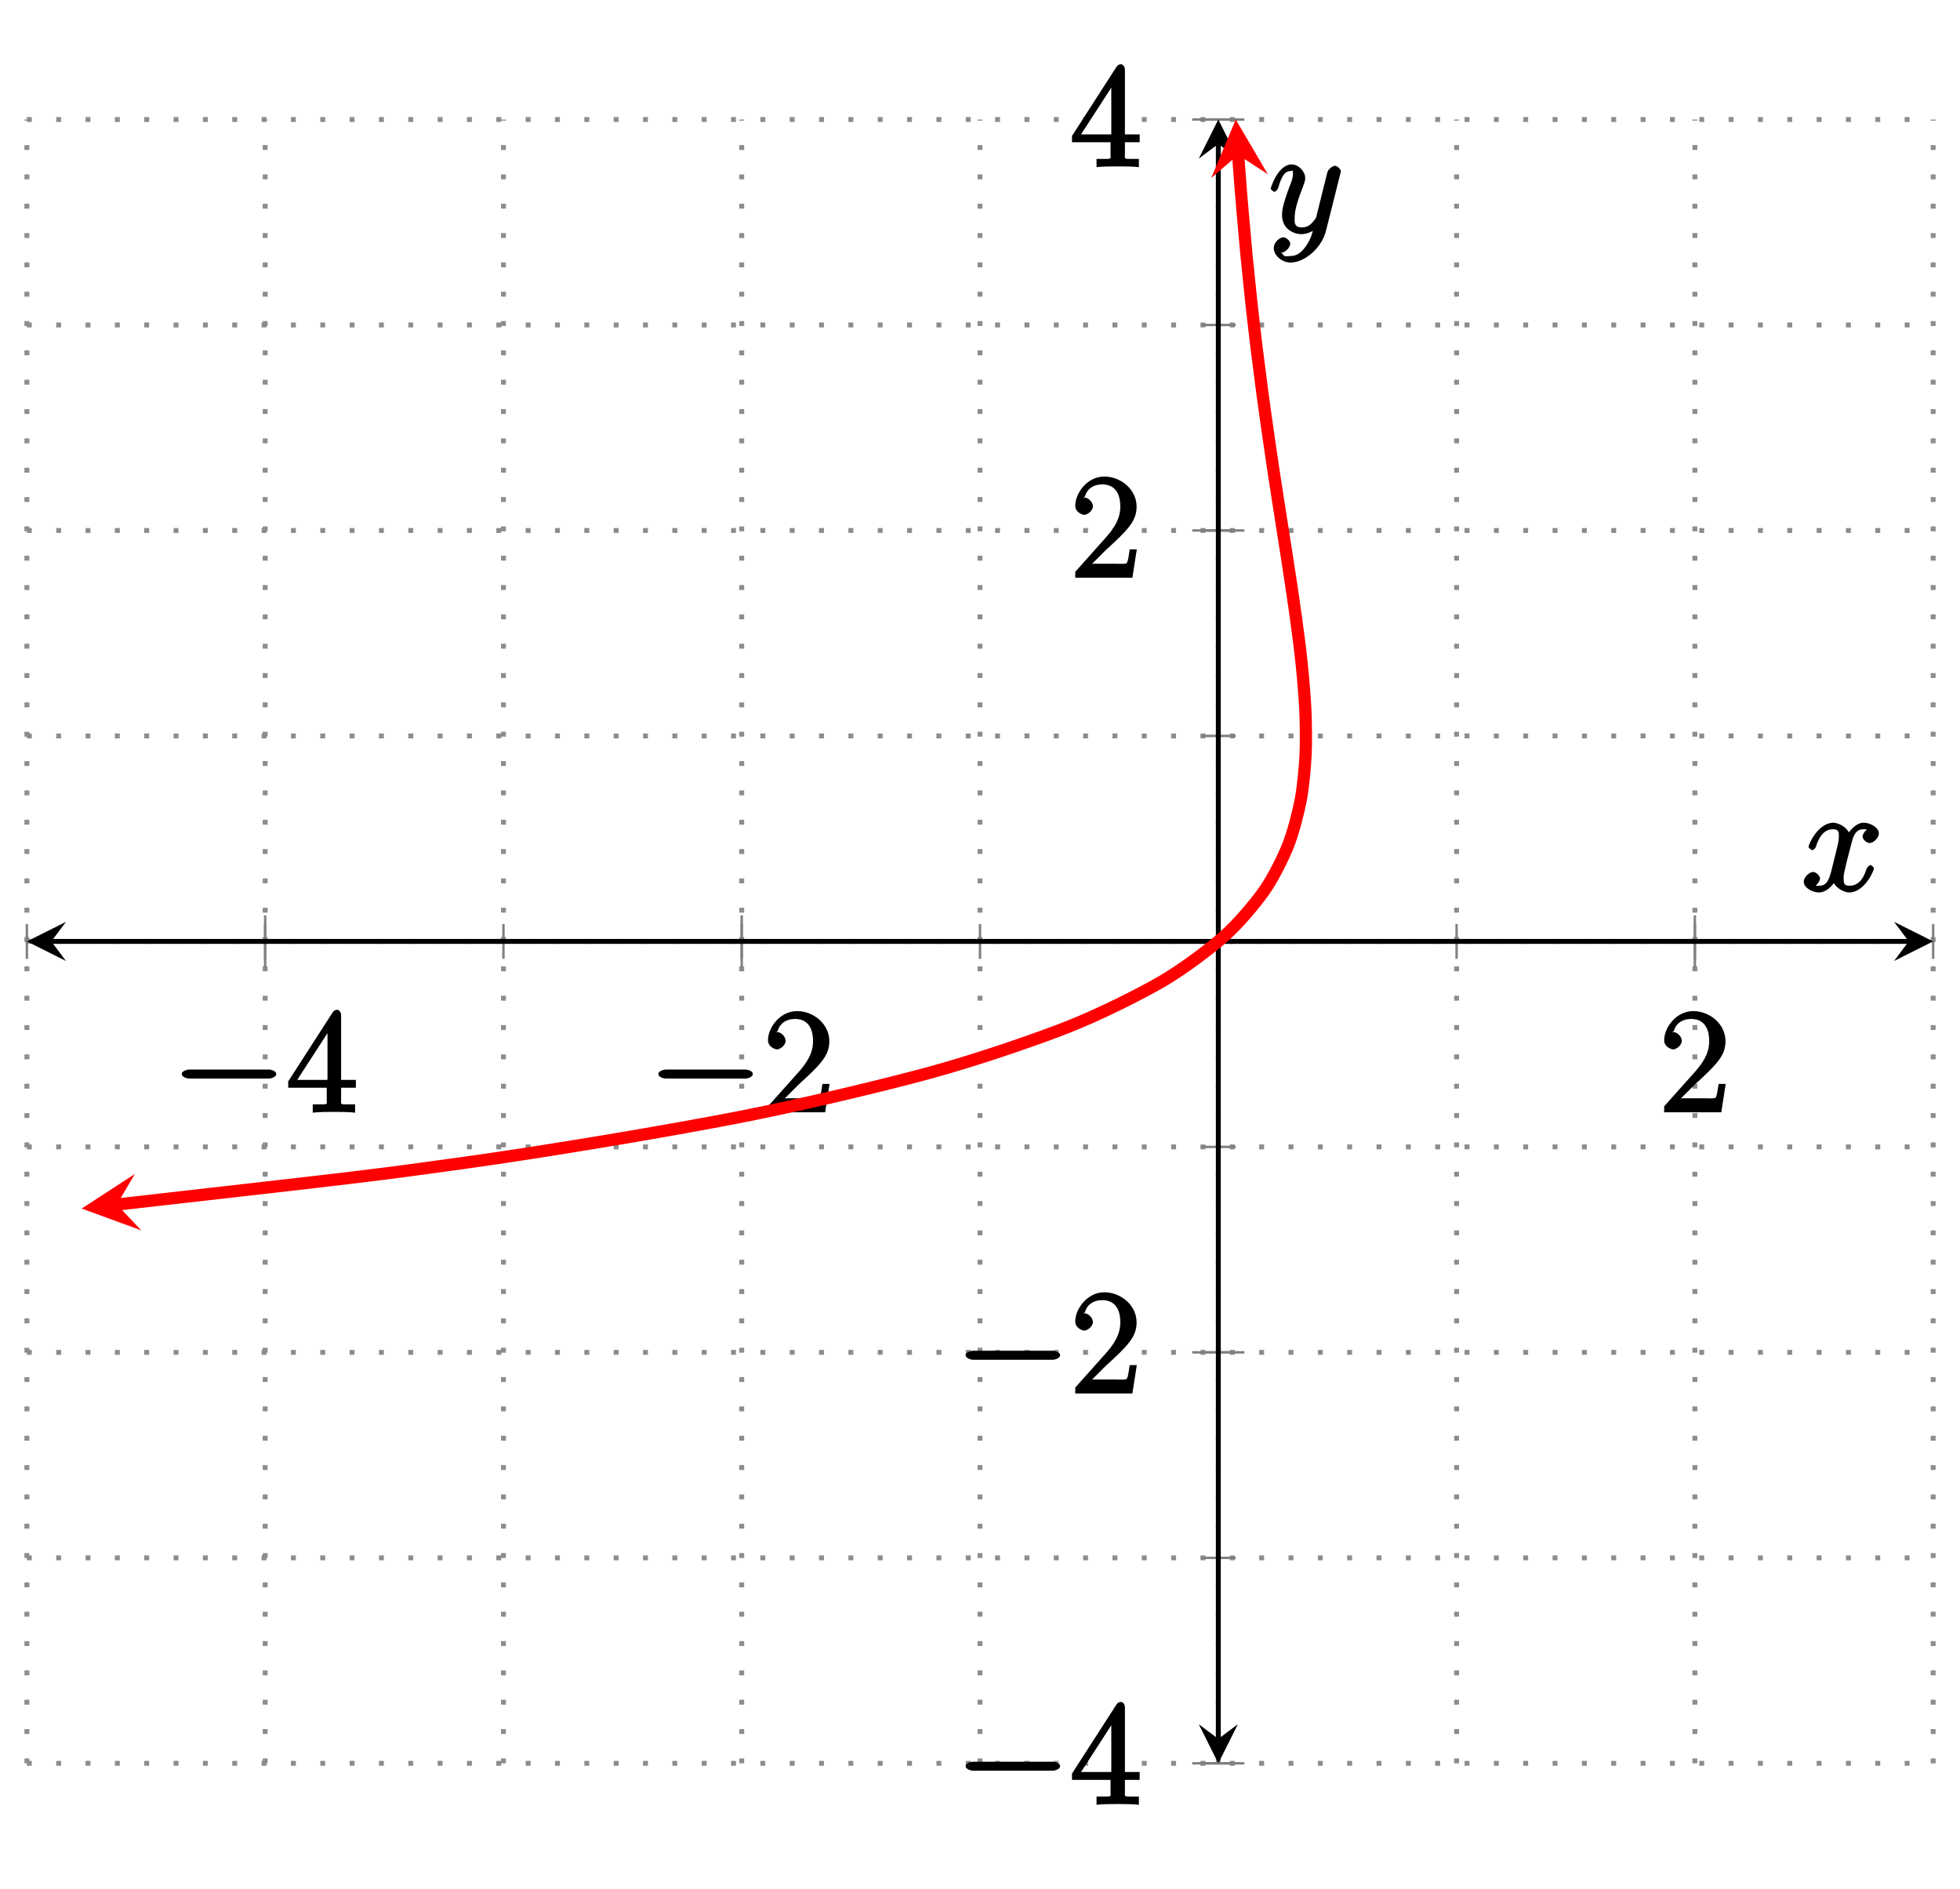
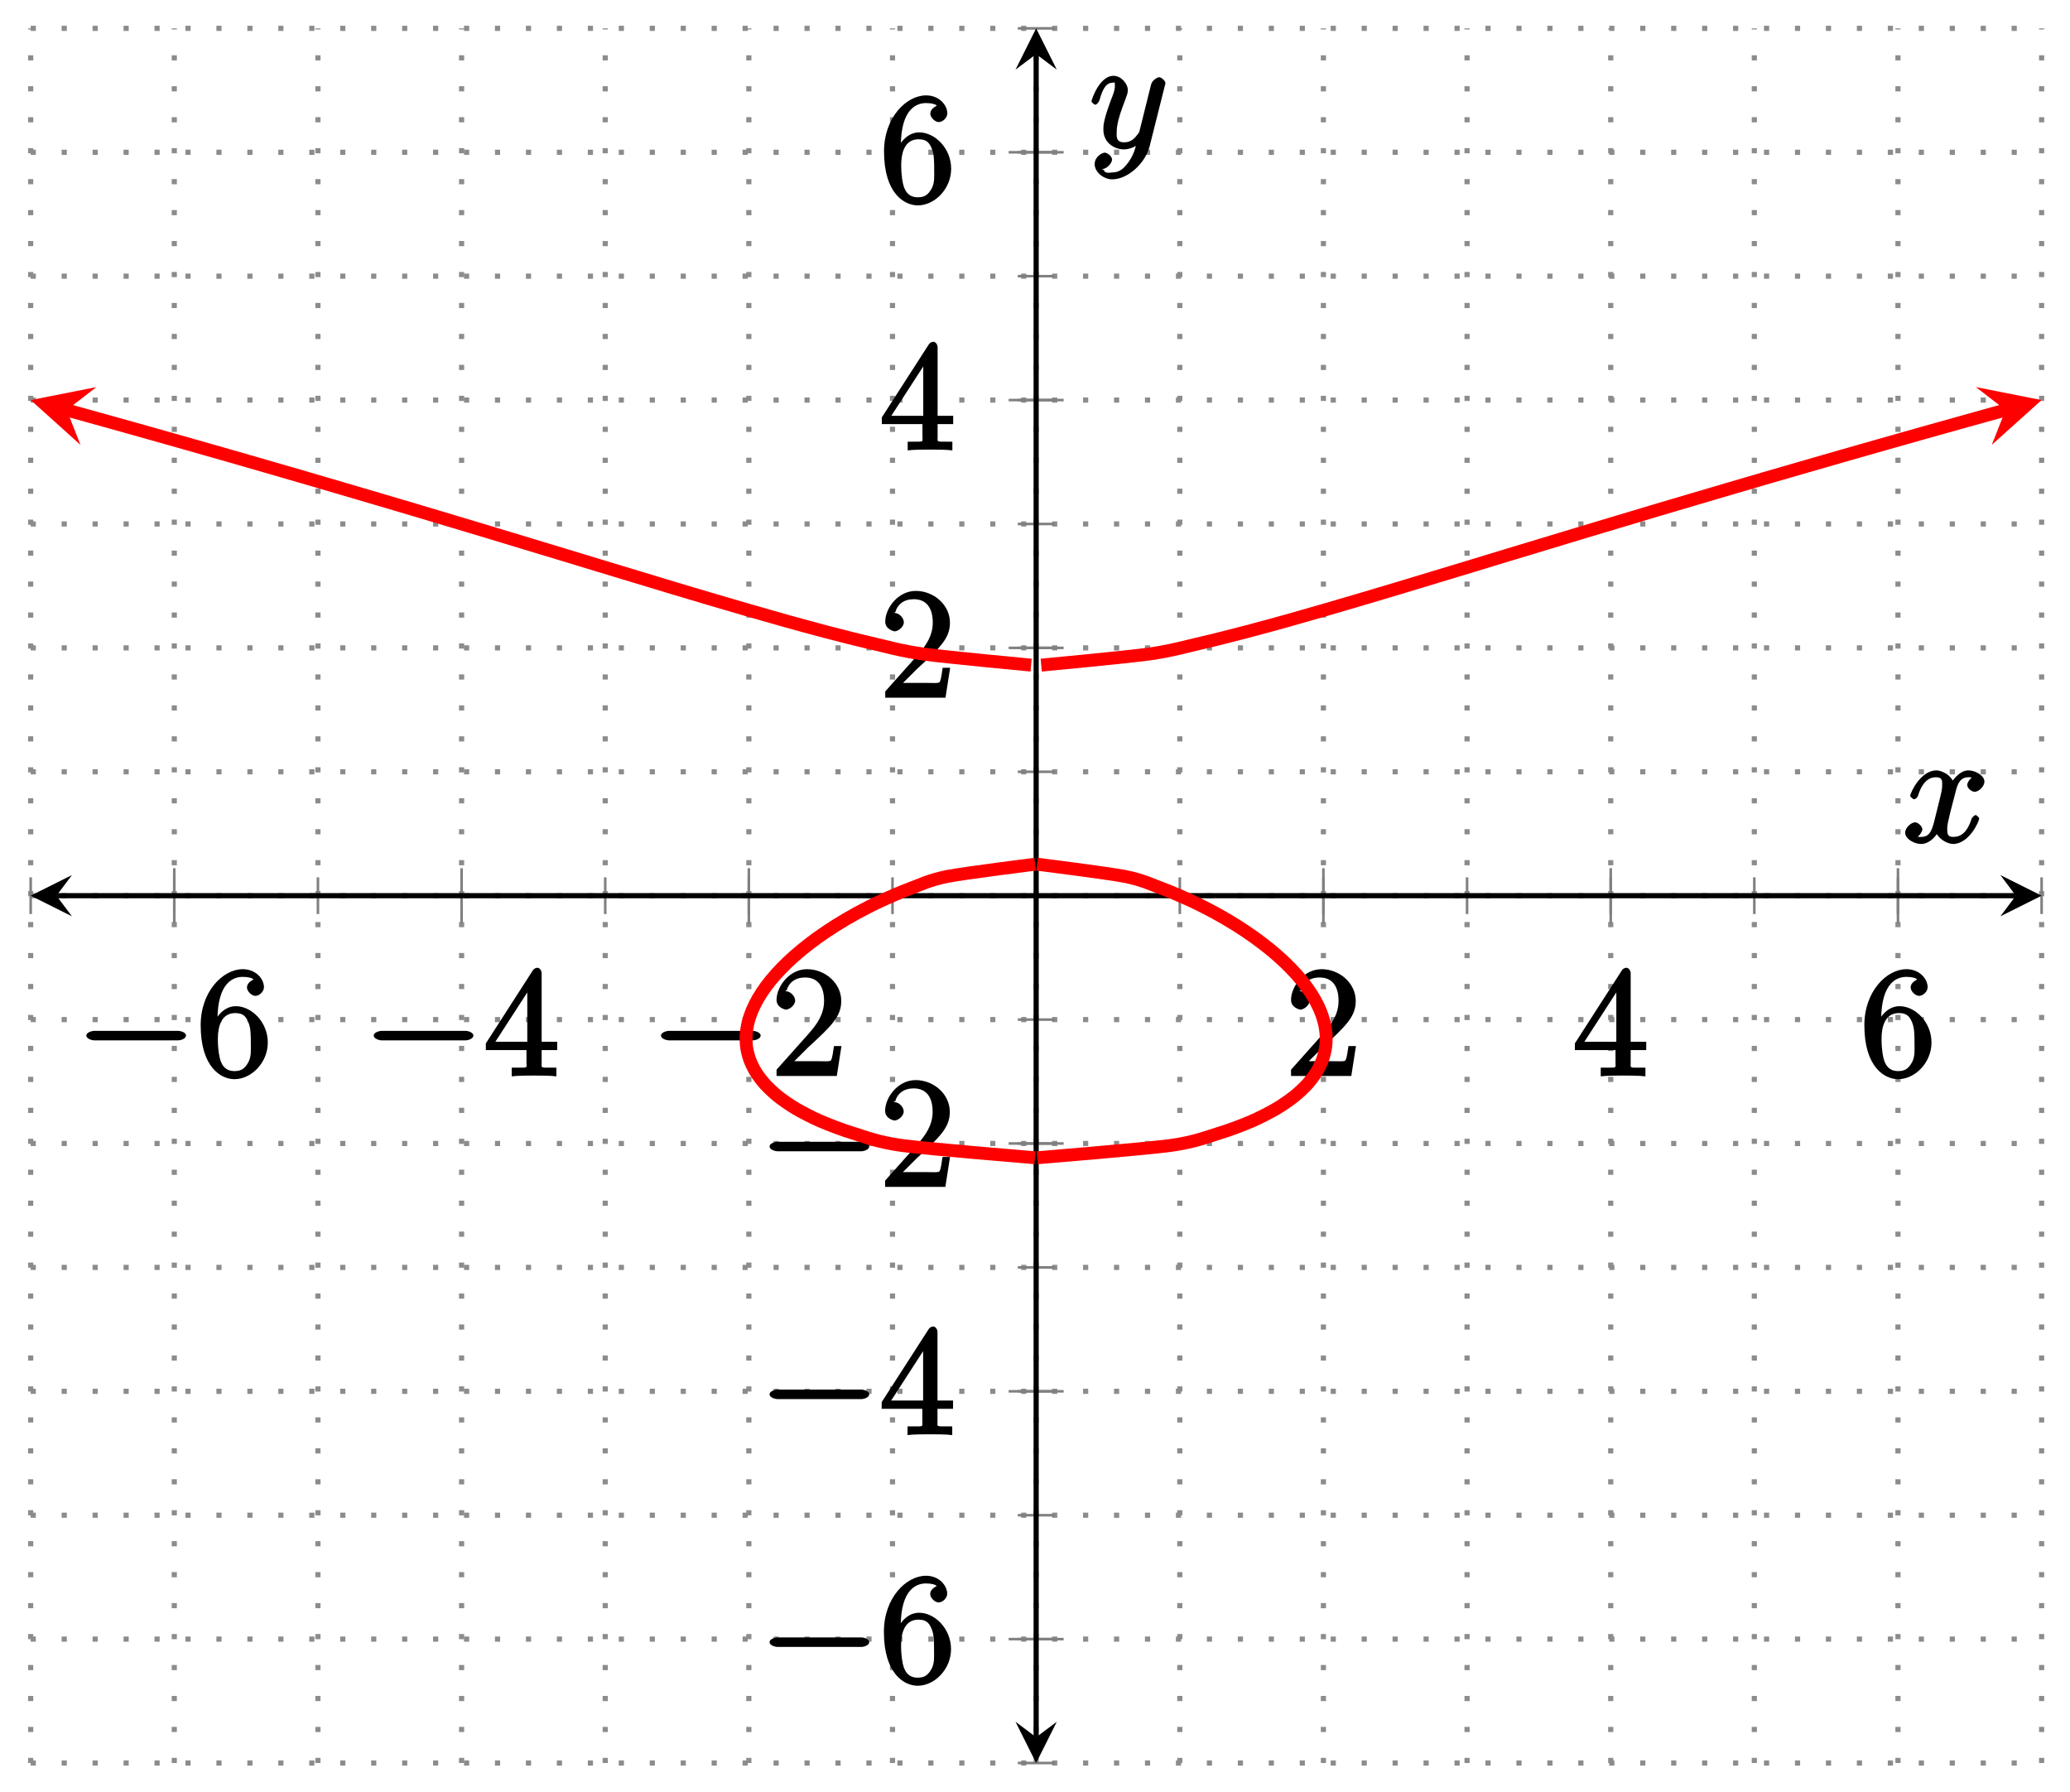
- <svg xmlns="http://www.w3.org/2000/svg" xmlns:xlink="http://www.w3.org/1999/xlink" width="159.79pt" height="154.03pt" viewBox="0 0 159.79 154.03" version="1.1">
+ <svg xmlns="http://www.w3.org/2000/svg" xmlns:xlink="http://www.w3.org/1999/xlink" width="159.97pt" height="138.42pt" viewBox="0 0 159.97 138.42" version="1.1">
  <defs>
    <g>
      <symbol overflow="visible" id="glyph0-0">
        <path style="stroke:none;" d="" />
      </symbol>
      <symbol overflow="visible" id="glyph0-1">
        <path style="stroke:none;" d="M 7.875 -2.75 C 8.078 -2.75 8.484 -2.875 8.484 -3.125 C 8.484 -3.359 8.078 -3.484 7.875 -3.484 L 1.406 -3.484 C 1.203 -3.484 0.781 -3.359 0.781 -3.125 C 0.781 -2.875 1.203 -2.75 1.406 -2.75 Z M 7.875 -2.75 " />
      </symbol>
      <symbol overflow="visible" id="glyph1-0">
        <path style="stroke:none;" d="" />
      </symbol>
      <symbol overflow="visible" id="glyph1-1">
+         <path style="stroke:none;" d="M 1.625 -4.297 C 1.625 -7.328 2.938 -7.656 3.578 -7.656 C 4.016 -7.656 4.328 -7.562 4.391 -7.469 C 4.531 -7.469 3.906 -7.312 3.906 -6.828 C 3.906 -6.562 4.25 -6.188 4.562 -6.188 C 4.859 -6.188 5.219 -6.516 5.219 -6.859 C 5.219 -7.484 4.609 -8.25 3.578 -8.25 C 2.062 -8.25 0.328 -6.547 0.328 -3.922 C 0.328 -0.641 1.922 0.25 2.938 0.25 C 4.25 0.25 5.516 -1.031 5.516 -2.578 C 5.516 -4.172 4.25 -5.391 3.047 -5.391 C 1.984 -5.391 1.422 -4.312 1.297 -3.984 L 1.625 -3.984 Z M 2.938 -0.375 C 2.188 -0.375 1.984 -0.891 1.875 -1.141 C 1.766 -1.453 1.656 -2.031 1.656 -2.875 C 1.656 -3.812 1.922 -4.859 3 -4.859 C 3.656 -4.859 3.844 -4.547 4.016 -4.141 C 4.203 -3.703 4.203 -3.109 4.203 -2.594 C 4.203 -1.984 4.25 -1.547 4.031 -1.094 C 3.734 -0.531 3.422 -0.375 2.938 -0.375 Z M 2.938 -0.375 " />
+       </symbol>
+       <symbol overflow="visible" id="glyph1-2">
        <path style="stroke:none;" d="M 4.469 -7.922 C 4.469 -8.156 4.312 -8.359 4.141 -8.359 C 4.047 -8.359 3.891 -8.312 3.797 -8.172 L 0.156 -2.516 L 0.156 -2 L 3.297 -2 L 3.297 -1.047 C 3.297 -0.609 3.438 -0.641 2.562 -0.641 L 2.156 -0.641 L 2.156 0.031 C 2.609 -0.031 3.547 -0.031 3.891 -0.031 C 4.219 -0.031 5.172 -0.031 5.609 0.031 L 5.609 -0.641 L 5.219 -0.641 C 4.344 -0.641 4.469 -0.609 4.469 -1.047 L 4.469 -2 L 5.672 -2 L 5.672 -2.641 L 4.469 -2.641 Z M 3.359 -7 L 3.359 -2.641 L 0.891 -2.641 L 3.641 -6.891 Z M 3.359 -7 " />
      </symbol>
-       <symbol overflow="visible" id="glyph1-2">
+       <symbol overflow="visible" id="glyph1-3">
        <path style="stroke:none;" d="M 5.266 -2.312 L 4.859 -2.312 C 4.797 -1.953 4.75 -1.406 4.625 -1.203 C 4.547 -1.094 3.984 -1.141 3.625 -1.141 L 1.406 -1.141 L 1.516 -0.891 C 1.844 -1.156 2.562 -1.922 2.875 -2.219 C 4.703 -3.891 5.422 -4.609 5.422 -5.797 C 5.422 -7.172 4.172 -8.25 2.781 -8.25 C 1.406 -8.25 0.422 -6.906 0.422 -5.875 C 0.422 -5.266 1.109 -5.125 1.141 -5.125 C 1.406 -5.125 1.859 -5.453 1.859 -5.828 C 1.859 -6.172 1.484 -6.547 1.141 -6.547 C 1.047 -6.547 1.016 -6.547 1.203 -6.609 C 1.359 -7.203 1.859 -7.609 2.625 -7.609 C 3.641 -7.609 4.094 -6.891 4.094 -5.797 C 4.094 -4.781 3.562 -4 2.875 -3.234 L 0.422 -0.484 L 0.422 0 L 5.078 0 L 5.438 -2.312 Z M 5.266 -2.312 " />
      </symbol>
      <symbol overflow="visible" id="glyph2-0">
        <path style="stroke:none;" d="" />
      </symbol>
      <symbol overflow="visible" id="glyph2-1">
        <path style="stroke:none;" d="M 5.672 -5.172 C 5.281 -5.109 4.969 -4.656 4.969 -4.438 C 4.969 -4.141 5.359 -3.906 5.531 -3.906 C 5.891 -3.906 6.297 -4.359 6.297 -4.688 C 6.297 -5.188 5.562 -5.562 5.062 -5.562 C 4.344 -5.562 3.766 -4.703 3.656 -4.469 L 3.984 -4.469 C 3.703 -5.359 2.812 -5.562 2.594 -5.562 C 1.375 -5.562 0.562 -3.844 0.562 -3.578 C 0.562 -3.531 0.781 -3.328 0.859 -3.328 C 0.953 -3.328 1.094 -3.438 1.156 -3.578 C 1.562 -4.922 2.219 -5.031 2.562 -5.031 C 3.094 -5.031 3.031 -4.672 3.031 -4.391 C 3.031 -4.125 2.969 -3.844 2.828 -3.281 L 2.422 -1.641 C 2.234 -0.922 2.062 -0.422 1.422 -0.422 C 1.359 -0.422 1.172 -0.375 0.922 -0.531 L 0.812 -0.281 C 1.25 -0.359 1.5 -0.859 1.5 -1 C 1.5 -1.25 1.156 -1.547 0.938 -1.547 C 0.641 -1.547 0.172 -1.141 0.172 -0.75 C 0.172 -0.25 0.891 0.125 1.406 0.125 C 1.984 0.125 2.5 -0.375 2.75 -0.859 L 2.469 -0.969 C 2.672 -0.266 3.438 0.125 3.875 0.125 C 5.094 0.125 5.891 -1.594 5.891 -1.859 C 5.891 -1.906 5.688 -2.109 5.625 -2.109 C 5.516 -2.109 5.328 -1.906 5.297 -1.812 C 4.969 -0.75 4.453 -0.422 3.906 -0.422 C 3.484 -0.422 3.422 -0.578 3.422 -1.062 C 3.422 -1.328 3.469 -1.516 3.656 -2.312 L 4.078 -3.938 C 4.25 -4.656 4.5 -5.031 5.062 -5.031 C 5.078 -5.031 5.297 -5.062 5.547 -4.906 Z M 5.672 -5.172 " />
      </symbol>
      <symbol overflow="visible" id="glyph2-2">
        <path style="stroke:none;" d="M 3.031 1.094 C 2.703 1.547 2.359 1.906 1.766 1.906 C 1.625 1.906 1.203 2.031 1.109 1.703 C 0.906 1.641 0.969 1.641 0.984 1.641 C 1.344 1.641 1.75 1.188 1.75 0.906 C 1.75 0.641 1.359 0.375 1.188 0.375 C 0.984 0.375 0.406 0.688 0.406 1.266 C 0.406 1.875 1.094 2.438 1.766 2.438 C 2.969 2.438 4.328 1.188 4.656 -0.125 L 5.828 -4.797 C 5.844 -4.859 5.875 -4.922 5.875 -5 C 5.875 -5.172 5.562 -5.453 5.391 -5.453 C 5.281 -5.453 4.859 -5.25 4.766 -4.891 L 3.891 -1.375 C 3.828 -1.156 3.875 -1.25 3.781 -1.109 C 3.531 -0.781 3.266 -0.422 2.688 -0.422 C 2.016 -0.422 2.109 -0.922 2.109 -1.25 C 2.109 -1.922 2.438 -2.844 2.766 -3.703 C 2.891 -4.047 2.969 -4.219 2.969 -4.453 C 2.969 -4.953 2.453 -5.562 1.859 -5.562 C 0.766 -5.562 0.156 -3.688 0.156 -3.578 C 0.156 -3.531 0.375 -3.328 0.453 -3.328 C 0.562 -3.328 0.734 -3.531 0.781 -3.688 C 1.062 -4.703 1.359 -5.031 1.828 -5.031 C 1.938 -5.031 1.969 -5.172 1.969 -4.781 C 1.969 -4.469 1.844 -4.125 1.656 -3.672 C 1.078 -2.109 1.078 -1.703 1.078 -1.422 C 1.078 -0.281 2.062 0.125 2.656 0.125 C 3 0.125 3.531 -0.031 3.844 -0.344 L 3.688 -0.516 C 3.516 0.141 3.438 0.5 3.031 1.094 Z M 3.031 1.094 " />
      </symbol>
    </g>
    <clipPath id="clip1">
-       <path d="M 2.191 9.746 L 121 9.746 L 121 113 L 2.191 113 Z M 2.191 9.746 " />
+       <path d="M 66 17 L 157.777 17 L 157.777 66 L 66 66 Z M 66 17 " />
    </clipPath>
    <clipPath id="clip2">
-       <path d="M 98 9.746 L 104 9.746 L 104 15 L 98 15 Z M 98 9.746 " />
+       <path d="M 152 29 L 157.777 29 L 157.777 35 L 152 35 Z M 152 29 " />
+     </clipPath>
+     <clipPath id="clip3">
+       <path d="M 2.371 17 L 94 17 L 94 66 L 2.371 66 Z M 2.371 17 " />
+     </clipPath>
+     <clipPath id="clip4">
+       <path d="M 2.371 29 L 8 29 L 8 35 L 2.371 35 Z M 2.371 29 " />
    </clipPath>
  </defs>
  <g id="surface1">
-     <path style="fill:none;stroke-width:0.399;stroke-linecap:butt;stroke-linejoin:miter;stroke:rgb(54.999%,54.999%,54.999%);stroke-opacity:1;stroke-dasharray:0.399,1.993;stroke-miterlimit:10;" d="M 0.001 0.001 L 0.001 134.044 M 19.427 0.001 L 19.427 134.044 M 38.853 0.001 L 38.853 134.044 M 58.279 0.001 L 58.279 134.044 M 77.705 0.001 L 77.705 134.044 M 97.134 0.001 L 97.134 134.044 M 116.56 0.001 L 116.56 134.044 M 135.986 0.001 L 135.986 134.044 M 155.412 0.001 L 155.412 134.044 " transform="matrix(1,0,0,-1,2.19,143.79)" />
-     <path style="fill:none;stroke-width:0.399;stroke-linecap:butt;stroke-linejoin:miter;stroke:rgb(54.999%,54.999%,54.999%);stroke-opacity:1;stroke-dasharray:0.399,1.993;stroke-miterlimit:10;" d="M 0.001 0.001 L 155.412 0.001 M 0.001 16.755 L 155.412 16.755 M 0.001 33.513 L 155.412 33.513 M 0.001 50.267 L 155.412 50.267 M 0.001 67.024 L 155.412 67.024 M 0.001 83.778 L 155.412 83.778 M 0.001 100.532 L 155.412 100.532 M 0.001 117.29 L 155.412 117.29 M 0.001 134.044 L 155.412 134.044 " transform="matrix(1,0,0,-1,2.19,143.79)" />
-     <path style="fill:none;stroke-width:0.199;stroke-linecap:butt;stroke-linejoin:miter;stroke:rgb(50%,50%,50%);stroke-opacity:1;stroke-miterlimit:10;" d="M 0.001 65.606 L 0.001 68.438 M 19.427 65.606 L 19.427 68.438 M 38.853 65.606 L 38.853 68.438 M 58.279 65.606 L 58.279 68.438 M 77.705 65.606 L 77.705 68.438 M 97.134 65.606 L 97.134 68.438 M 116.56 65.606 L 116.56 68.438 M 135.986 65.606 L 135.986 68.438 M 155.412 65.606 L 155.412 68.438 " transform="matrix(1,0,0,-1,2.19,143.79)" />
-     <path style="fill:none;stroke-width:0.199;stroke-linecap:butt;stroke-linejoin:miter;stroke:rgb(50%,50%,50%);stroke-opacity:1;stroke-miterlimit:10;" d="M 19.427 64.895 L 19.427 69.149 M 58.279 64.895 L 58.279 69.149 M 135.986 64.895 L 135.986 69.149 " transform="matrix(1,0,0,-1,2.19,143.79)" />
-     <path style="fill:none;stroke-width:0.199;stroke-linecap:butt;stroke-linejoin:miter;stroke:rgb(50%,50%,50%);stroke-opacity:1;stroke-miterlimit:10;" d="M 95.716 0.001 L 98.552 0.001 M 95.716 16.755 L 98.552 16.755 M 95.716 33.513 L 98.552 33.513 M 95.716 50.267 L 98.552 50.267 M 95.716 67.024 L 98.552 67.024 M 95.716 83.778 L 98.552 83.778 M 95.716 100.532 L 98.552 100.532 M 95.716 117.29 L 98.552 117.29 M 95.716 134.044 L 98.552 134.044 " transform="matrix(1,0,0,-1,2.19,143.79)" />
-     <path style="fill:none;stroke-width:0.199;stroke-linecap:butt;stroke-linejoin:miter;stroke:rgb(50%,50%,50%);stroke-opacity:1;stroke-miterlimit:10;" d="M 95.005 0.001 L 99.259 0.001 M 95.005 33.513 L 99.259 33.513 M 95.005 100.532 L 99.259 100.532 M 95.005 134.044 L 99.259 134.044 " transform="matrix(1,0,0,-1,2.19,143.79)" />
-     <path style="fill:none;stroke-width:0.399;stroke-linecap:butt;stroke-linejoin:miter;stroke:rgb(0%,0%,0%);stroke-opacity:1;stroke-miterlimit:10;" d="M 1.994 67.024 L 153.419 67.024 " transform="matrix(1,0,0,-1,2.19,143.79)" />
-     <path style=" stroke:none;fill-rule:nonzero;fill:rgb(0%,0%,0%);fill-opacity:1;" d="M 2.191 76.766 L 5.379 78.363 L 4.184 76.766 L 5.379 75.172 " />
-     <path style=" stroke:none;fill-rule:nonzero;fill:rgb(0%,0%,0%);fill-opacity:1;" d="M 157.602 76.766 L 154.414 75.172 L 155.609 76.766 L 154.414 78.363 " />
-     <path style="fill:none;stroke-width:0.399;stroke-linecap:butt;stroke-linejoin:miter;stroke:rgb(0%,0%,0%);stroke-opacity:1;stroke-miterlimit:10;" d="M 97.134 1.993 L 97.134 132.052 " transform="matrix(1,0,0,-1,2.19,143.79)" />
-     <path style=" stroke:none;fill-rule:nonzero;fill:rgb(0%,0%,0%);fill-opacity:1;" d="M 99.324 143.789 L 100.918 140.602 L 99.324 141.797 L 97.73 140.602 " />
-     <path style=" stroke:none;fill-rule:nonzero;fill:rgb(0%,0%,0%);fill-opacity:1;" d="M 99.324 9.746 L 97.73 12.934 L 99.324 11.738 L 100.918 12.934 " />
+     <path style="fill:none;stroke-width:0.399;stroke-linecap:butt;stroke-linejoin:miter;stroke:rgb(54.999%,54.999%,54.999%);stroke-opacity:1;stroke-dasharray:0.399,1.993;stroke-miterlimit:10;" d="M 0.001 -0 L 0.001 134.039 M 11.099 -0 L 11.099 134.039 M 22.2 -0 L 22.2 134.039 M 33.302 -0 L 33.302 134.039 M 44.403 -0 L 44.403 134.039 M 55.501 -0 L 55.501 134.039 M 66.603 -0 L 66.603 134.039 M 77.704 -0 L 77.704 134.039 M 88.806 -0 L 88.806 134.039 M 99.903 -0 L 99.903 134.039 M 111.005 -0 L 111.005 134.039 M 122.107 -0 L 122.107 134.039 M 133.204 -0 L 133.204 134.039 M 144.306 -0 L 144.306 134.039 M 155.407 -0 L 155.407 134.039 " transform="matrix(1,0,0,-1,2.37,136.23)" />
+     <path style="fill:none;stroke-width:0.399;stroke-linecap:butt;stroke-linejoin:miter;stroke:rgb(54.999%,54.999%,54.999%);stroke-opacity:1;stroke-dasharray:0.399,1.993;stroke-miterlimit:10;" d="M 0.001 -0 L 155.407 -0 M 0.001 9.574 L 155.407 9.574 M 0.001 19.148 L 155.407 19.148 M 0.001 28.722 L 155.407 28.722 M 0.001 38.296 L 155.407 38.296 M 0.001 47.871 L 155.407 47.871 M 0.001 57.445 L 155.407 57.445 M 0.001 67.019 L 155.407 67.019 M 0.001 76.593 L 155.407 76.593 M 0.001 86.168 L 155.407 86.168 M 0.001 95.742 L 155.407 95.742 M 0.001 105.316 L 155.407 105.316 M 0.001 114.89 L 155.407 114.89 M 0.001 124.464 L 155.407 124.464 M 0.001 134.039 L 155.407 134.039 " transform="matrix(1,0,0,-1,2.37,136.23)" />
+     <path style="fill:none;stroke-width:0.199;stroke-linecap:butt;stroke-linejoin:miter;stroke:rgb(50%,50%,50%);stroke-opacity:1;stroke-miterlimit:10;" d="M 0.001 65.601 L 0.001 68.437 M 11.099 65.601 L 11.099 68.437 M 22.2 65.601 L 22.2 68.437 M 33.302 65.601 L 33.302 68.437 M 44.403 65.601 L 44.403 68.437 M 55.501 65.601 L 55.501 68.437 M 66.603 65.601 L 66.603 68.437 M 77.704 65.601 L 77.704 68.437 M 88.806 65.601 L 88.806 68.437 M 99.903 65.601 L 99.903 68.437 M 111.005 65.601 L 111.005 68.437 M 122.107 65.601 L 122.107 68.437 M 133.204 65.601 L 133.204 68.437 M 144.306 65.601 L 144.306 68.437 M 155.407 65.601 L 155.407 68.437 " transform="matrix(1,0,0,-1,2.37,136.23)" />
+     <path style="fill:none;stroke-width:0.199;stroke-linecap:butt;stroke-linejoin:miter;stroke:rgb(50%,50%,50%);stroke-opacity:1;stroke-miterlimit:10;" d="M 11.099 64.894 L 11.099 69.144 M 33.302 64.894 L 33.302 69.144 M 55.501 64.894 L 55.501 69.144 M 99.903 64.894 L 99.903 69.144 M 122.107 64.894 L 122.107 69.144 M 144.306 64.894 L 144.306 69.144 " transform="matrix(1,0,0,-1,2.37,136.23)" />
+     <path style="fill:none;stroke-width:0.199;stroke-linecap:butt;stroke-linejoin:miter;stroke:rgb(50%,50%,50%);stroke-opacity:1;stroke-miterlimit:10;" d="M 76.286 -0 L 79.122 -0 M 76.286 9.574 L 79.122 9.574 M 76.286 19.148 L 79.122 19.148 M 76.286 28.722 L 79.122 28.722 M 76.286 38.296 L 79.122 38.296 M 76.286 47.871 L 79.122 47.871 M 76.286 57.445 L 79.122 57.445 M 76.286 67.019 L 79.122 67.019 M 76.286 76.593 L 79.122 76.593 M 76.286 86.168 L 79.122 86.168 M 76.286 95.742 L 79.122 95.742 M 76.286 105.316 L 79.122 105.316 M 76.286 114.89 L 79.122 114.89 M 76.286 124.464 L 79.122 124.464 M 76.286 134.039 L 79.122 134.039 " transform="matrix(1,0,0,-1,2.37,136.23)" />
+     <path style="fill:none;stroke-width:0.199;stroke-linecap:butt;stroke-linejoin:miter;stroke:rgb(50%,50%,50%);stroke-opacity:1;stroke-miterlimit:10;" d="M 75.579 9.574 L 79.829 9.574 M 75.579 28.722 L 79.829 28.722 M 75.579 47.871 L 79.829 47.871 M 75.579 86.168 L 79.829 86.168 M 75.579 105.316 L 79.829 105.316 M 75.579 124.464 L 79.829 124.464 " transform="matrix(1,0,0,-1,2.37,136.23)" />
+     <path style="fill:none;stroke-width:0.399;stroke-linecap:butt;stroke-linejoin:miter;stroke:rgb(0%,0%,0%);stroke-opacity:1;stroke-miterlimit:10;" d="M 1.993 67.019 L 153.415 67.019 " transform="matrix(1,0,0,-1,2.37,136.23)" />
+     <path style=" stroke:none;fill-rule:nonzero;fill:rgb(0%,0%,0%);fill-opacity:1;" d="M 2.371 69.211 L 5.559 70.805 L 4.363 69.211 L 5.559 67.617 " />
+     <path style=" stroke:none;fill-rule:nonzero;fill:rgb(0%,0%,0%);fill-opacity:1;" d="M 157.777 69.211 L 154.59 67.617 L 155.785 69.211 L 154.59 70.805 " />
+     <path style="fill:none;stroke-width:0.399;stroke-linecap:butt;stroke-linejoin:miter;stroke:rgb(0%,0%,0%);stroke-opacity:1;stroke-miterlimit:10;" d="M 77.704 1.992 L 77.704 132.046 " transform="matrix(1,0,0,-1,2.37,136.23)" />
+     <path style=" stroke:none;fill-rule:nonzero;fill:rgb(0%,0%,0%);fill-opacity:1;" d="M 80.074 136.23 L 81.668 133.043 L 80.074 134.238 L 78.48 133.043 " />
+     <path style=" stroke:none;fill-rule:nonzero;fill:rgb(0%,0%,0%);fill-opacity:1;" d="M 80.074 2.191 L 78.48 5.379 L 80.074 4.184 L 81.668 5.379 " />
    <g style="fill:rgb(0%,0%,0%);fill-opacity:1;">
-       <use xlink:href="#glyph0-1" x="14.04" y="90.7" />
+       <use xlink:href="#glyph0-1" x="5.89" y="83.14" />
    </g>
    <g style="fill:rgb(0%,0%,0%);fill-opacity:1;">
-       <use xlink:href="#glyph1-1" x="23.34" y="90.7" />
+       <use xlink:href="#glyph1-1" x="15.18" y="83.14" />
    </g>
    <g style="fill:rgb(0%,0%,0%);fill-opacity:1;">
-       <use xlink:href="#glyph0-1" x="52.89" y="90.7" />
+       <use xlink:href="#glyph0-1" x="28.1" y="83.14" />
    </g>
    <g style="fill:rgb(0%,0%,0%);fill-opacity:1;">
-       <use xlink:href="#glyph1-2" x="62.19" y="90.7" />
+       <use xlink:href="#glyph1-2" x="37.39" y="83.14" />
    </g>
    <g style="fill:rgb(0%,0%,0%);fill-opacity:1;">
-       <use xlink:href="#glyph1-2" x="135.25" y="90.7" />
+       <use xlink:href="#glyph0-1" x="50.3" y="83.14" />
    </g>
    <g style="fill:rgb(0%,0%,0%);fill-opacity:1;">
-       <use xlink:href="#glyph0-1" x="77.94" y="147.14" />
+       <use xlink:href="#glyph1-3" x="59.59" y="83.14" />
    </g>
    <g style="fill:rgb(0%,0%,0%);fill-opacity:1;">
-       <use xlink:href="#glyph1-1" x="87.24" y="147.14" />
+       <use xlink:href="#glyph1-3" x="99.35" y="83.14" />
    </g>
    <g style="fill:rgb(0%,0%,0%);fill-opacity:1;">
-       <use xlink:href="#glyph0-1" x="77.94" y="113.63" />
+       <use xlink:href="#glyph1-2" x="121.55" y="83.14" />
    </g>
    <g style="fill:rgb(0%,0%,0%);fill-opacity:1;">
-       <use xlink:href="#glyph1-2" x="87.24" y="113.63" />
+       <use xlink:href="#glyph1-1" x="143.75" y="83.14" />
    </g>
    <g style="fill:rgb(0%,0%,0%);fill-opacity:1;">
-       <use xlink:href="#glyph1-2" x="87.24" y="47.11" />
+       <use xlink:href="#glyph0-1" x="58.69" y="130.01" />
    </g>
    <g style="fill:rgb(0%,0%,0%);fill-opacity:1;">
-       <use xlink:href="#glyph1-1" x="87.24" y="13.6" />
+       <use xlink:href="#glyph1-1" x="67.98" y="130.01" />
+     </g>
+     <g style="fill:rgb(0%,0%,0%);fill-opacity:1;">
+       <use xlink:href="#glyph0-1" x="58.69" y="110.86" />
+     </g>
+     <g style="fill:rgb(0%,0%,0%);fill-opacity:1;">
+       <use xlink:href="#glyph1-2" x="67.98" y="110.86" />
+     </g>
+     <g style="fill:rgb(0%,0%,0%);fill-opacity:1;">
+       <use xlink:href="#glyph0-1" x="58.69" y="91.71" />
+     </g>
+     <g style="fill:rgb(0%,0%,0%);fill-opacity:1;">
+       <use xlink:href="#glyph1-3" x="67.98" y="91.71" />
+     </g>
+     <g style="fill:rgb(0%,0%,0%);fill-opacity:1;">
+       <use xlink:href="#glyph1-3" x="67.99" y="53.91" />
+     </g>
+     <g style="fill:rgb(0%,0%,0%);fill-opacity:1;">
+       <use xlink:href="#glyph1-2" x="67.99" y="34.77" />
+     </g>
+     <g style="fill:rgb(0%,0%,0%);fill-opacity:1;">
+       <use xlink:href="#glyph1-1" x="67.99" y="15.62" />
    </g>
    <g clip-path="url(#clip1)" clip-rule="nonzero">
-       <path style="fill:none;stroke-width:0.996;stroke-linecap:butt;stroke-linejoin:miter;stroke:rgb(100%,0%,0%);stroke-opacity:1;stroke-miterlimit:10;" d="M 7.341 45.567 C 28.056 47.915 28.056 47.915 35.455 48.938 C 42.853 49.966 52.486 51.614 57.794 52.642 C 63.103 53.669 69.951 55.313 73.705 56.341 C 77.458 57.368 82.248 59.013 84.853 60.04 C 87.462 61.067 90.736 62.716 92.505 63.739 C 94.275 64.767 96.447 66.415 97.607 67.442 C 98.767 68.47 100.146 70.114 100.869 71.142 C 101.591 72.169 102.408 73.813 102.818 74.841 C 103.232 75.868 103.65 77.517 103.849 78.54 C 104.048 79.567 104.197 81.216 104.248 82.243 C 104.302 83.27 104.271 84.915 104.228 85.942 C 104.181 86.97 104.037 88.614 103.931 89.642 C 103.83 90.669 103.615 92.317 103.474 93.341 C 103.337 94.368 103.087 96.017 102.931 97.044 C 102.779 98.071 102.517 99.716 102.357 100.743 C 102.197 101.77 101.935 103.415 101.779 104.442 C 101.623 105.47 101.376 107.118 101.232 108.142 C 101.083 109.169 100.849 110.817 100.712 111.845 C 100.576 112.872 100.365 114.517 100.24 115.544 C 100.115 116.571 99.927 118.216 99.814 119.243 C 99.705 120.27 99.537 121.919 99.435 122.942 C 99.337 123.97 99.189 125.618 99.103 126.645 C 99.017 127.673 98.884 129.317 98.81 130.345 C 98.736 131.372 98.556 134.044 98.748 131.161 " transform="matrix(1,0,0,-1,2.19,143.79)" />
+       <path style="fill:none;stroke-width:0.996;stroke-linecap:butt;stroke-linejoin:miter;stroke:rgb(100%,0%,0%);stroke-opacity:1;stroke-miterlimit:10;" d="M 78.095 84.835 C 78.095 84.835 84.696 85.453 86.415 85.691 C 88.13 85.925 89.435 86.308 90.474 86.543 C 91.509 86.781 92.985 87.16 93.896 87.398 C 94.806 87.632 96.189 88.015 97.04 88.25 C 97.892 88.488 99.212 88.867 100.032 89.105 C 100.849 89.339 102.138 89.718 102.939 89.957 C 103.735 90.195 105.005 90.574 105.794 90.808 C 106.583 91.046 107.837 91.425 108.622 91.664 C 109.403 91.902 110.653 92.281 111.435 92.515 C 112.216 92.753 113.466 93.132 114.247 93.371 C 115.028 93.605 116.282 93.988 117.064 94.222 C 117.849 94.46 119.107 94.839 119.892 95.078 C 120.677 95.312 121.942 95.695 122.732 95.929 C 123.521 96.168 124.794 96.546 125.587 96.785 C 126.384 97.019 127.665 97.398 128.466 97.636 C 129.267 97.875 130.556 98.253 131.36 98.488 C 132.169 98.726 133.466 99.105 134.278 99.343 C 135.095 99.582 136.403 99.96 137.224 100.195 C 138.04 100.433 139.36 100.812 140.189 101.05 C 141.017 101.285 142.345 101.668 143.181 101.902 C 144.013 102.14 145.357 102.519 146.196 102.757 C 147.04 102.992 148.392 103.375 149.239 103.609 C 150.087 103.847 151.454 104.226 152.31 104.464 C 153.165 104.699 155.407 105.316 152.618 104.55 " transform="matrix(1,0,0,-1,2.37,136.23)" />
    </g>
-     <path style=" stroke:none;fill-rule:nonzero;fill:rgb(100%,0%,0%);fill-opacity:1;" d="M 6.66 98.551 L 11.516 100.328 L 9.531 98.223 L 10.996 95.73 " />
    <g clip-path="url(#clip2)" clip-rule="nonzero">
-       <path style=" stroke:none;fill-rule:nonzero;fill:rgb(100%,0%,0%);fill-opacity:1;" d="M 100.746 9.746 L 98.746 14.512 L 100.938 12.629 L 103.359 14.207 " />
+       <path style=" stroke:none;fill-rule:nonzero;fill:rgb(100%,0%,0%);fill-opacity:1;" d="M 157.777 30.914 L 152.699 29.91 L 154.988 31.68 L 153.926 34.375 " />
+     </g>
+     <g clip-path="url(#clip3)" clip-rule="nonzero">
+       <path style="fill:none;stroke-width:0.996;stroke-linecap:butt;stroke-linejoin:miter;stroke:rgb(100%,0%,0%);stroke-opacity:1;stroke-miterlimit:10;" d="M 77.314 84.835 C 77.314 84.835 70.708 85.453 68.993 85.691 C 67.275 85.925 65.974 86.308 64.935 86.543 C 63.896 86.781 62.423 87.16 61.509 87.398 C 60.599 87.632 59.22 88.015 58.368 88.25 C 57.517 88.488 56.193 88.867 55.376 89.105 C 54.556 89.339 53.271 89.718 52.47 89.957 C 51.669 90.195 50.403 90.574 49.614 90.808 C 48.825 91.046 47.568 91.425 46.786 91.664 C 46.001 91.902 44.751 92.281 43.97 92.515 C 43.189 92.753 41.939 93.132 41.157 93.371 C 40.376 93.605 39.126 93.988 38.341 94.222 C 37.56 94.46 36.302 94.839 35.517 95.078 C 34.728 95.312 33.466 95.695 32.677 95.929 C 31.884 96.168 30.614 96.546 29.817 96.785 C 29.025 97.019 27.743 97.398 26.942 97.636 C 26.142 97.875 24.853 98.253 24.044 98.488 C 23.239 98.726 21.939 99.105 21.126 99.343 C 20.314 99.582 19.005 99.96 18.185 100.195 C 17.364 100.433 16.044 100.812 15.22 101.05 C 14.392 101.285 13.06 101.668 12.228 101.902 C 11.392 102.14 10.052 102.519 9.208 102.757 C 8.368 102.992 7.013 103.375 6.165 103.609 C 5.317 103.847 3.95 104.226 3.095 104.464 C 2.243 104.699 0.001 105.316 2.79 104.55 " transform="matrix(1,0,0,-1,2.37,136.23)" />
+     </g>
+     <g clip-path="url(#clip4)" clip-rule="nonzero">
+       <path style=" stroke:none;fill-rule:nonzero;fill:rgb(100%,0%,0%);fill-opacity:1;" d="M 2.371 30.914 L 6.219 34.375 L 5.16 31.68 L 7.449 29.91 " />
+     </g>
+     <path style="fill:none;stroke-width:0.996;stroke-linecap:butt;stroke-linejoin:miter;stroke:rgb(100%,0%,0%);stroke-opacity:1;stroke-miterlimit:10;" d="M 77.794 46.769 C 77.794 46.769 86.103 47.453 88.052 47.714 C 89.997 47.98 90.95 48.398 91.829 48.66 C 92.708 48.921 93.775 49.343 94.388 49.605 C 94.997 49.867 95.798 50.289 96.247 50.55 C 96.7 50.812 97.298 51.234 97.634 51.496 C 97.966 51.757 98.407 52.179 98.65 52.441 C 98.888 52.703 99.204 53.125 99.364 53.386 C 99.528 53.648 99.732 54.07 99.829 54.332 C 99.927 54.593 100.032 55.015 100.071 55.277 C 100.11 55.539 100.13 55.96 100.114 56.222 C 100.103 56.484 100.04 56.906 99.978 57.167 C 99.915 57.429 99.778 57.851 99.669 58.113 C 99.564 58.375 99.353 58.792 99.204 59.058 C 99.052 59.32 98.775 59.738 98.583 60.003 C 98.392 60.265 98.048 60.683 97.814 60.945 C 97.579 61.21 97.169 61.628 96.892 61.89 C 96.618 62.156 96.142 62.574 95.821 62.835 C 95.501 63.097 94.954 63.519 94.587 63.781 C 94.224 64.043 93.599 64.464 93.181 64.726 C 92.763 64.988 92.052 65.41 91.567 65.671 C 91.087 65.933 90.271 66.355 89.7 66.617 C 89.13 66.878 88.177 67.3 87.466 67.562 C 86.755 67.824 85.911 68.246 84.567 68.507 C 83.224 68.769 77.778 69.453 77.778 69.453 " transform="matrix(1,0,0,-1,2.37,136.23)" />
+     <path style="fill:none;stroke-width:0.996;stroke-linecap:butt;stroke-linejoin:miter;stroke:rgb(100%,0%,0%);stroke-opacity:1;stroke-miterlimit:10;" d="M 77.61 46.769 C 77.61 46.769 69.302 47.453 67.357 47.714 C 65.407 47.98 64.454 48.398 63.575 48.66 C 62.696 48.921 61.634 49.343 61.021 49.605 C 60.407 49.867 59.607 50.289 59.157 50.55 C 58.708 50.812 58.107 51.234 57.775 51.496 C 57.443 51.757 56.997 52.179 56.759 52.441 C 56.517 52.703 56.204 53.125 56.04 53.386 C 55.876 53.648 55.673 54.07 55.575 54.332 C 55.478 54.593 55.372 55.015 55.333 55.277 C 55.294 55.539 55.278 55.96 55.29 56.222 C 55.306 56.484 55.368 56.906 55.431 57.167 C 55.489 57.429 55.63 57.851 55.735 58.113 C 55.845 58.375 56.052 58.792 56.204 59.058 C 56.353 59.32 56.63 59.738 56.825 60.003 C 57.017 60.265 57.36 60.683 57.595 60.945 C 57.829 61.21 58.235 61.628 58.513 61.89 C 58.79 62.156 59.267 62.574 59.587 62.835 C 59.903 63.097 60.45 63.519 60.818 63.781 C 61.185 64.043 61.806 64.464 62.228 64.726 C 62.646 64.988 63.357 65.41 63.837 65.671 C 64.321 65.933 65.138 66.355 65.708 66.617 C 66.275 66.878 67.228 67.3 67.942 67.562 C 68.653 67.824 69.497 68.246 70.841 68.507 C 72.185 68.769 77.626 69.453 77.626 69.453 " transform="matrix(1,0,0,-1,2.37,136.23)" />
+     <g style="fill:rgb(0%,0%,0%);fill-opacity:1;">
+       <use xlink:href="#glyph2-1" x="147.06" y="65.09" />
    </g>
    <g style="fill:rgb(0%,0%,0%);fill-opacity:1;">
-       <use xlink:href="#glyph2-1" x="146.88" y="72.65" />
-     </g>
-     <g style="fill:rgb(0%,0%,0%);fill-opacity:1;">
-       <use xlink:href="#glyph2-2" x="103.44" y="18.97" />
+       <use xlink:href="#glyph2-2" x="84.19" y="11.42" />
    </g>
  </g>
</svg>
